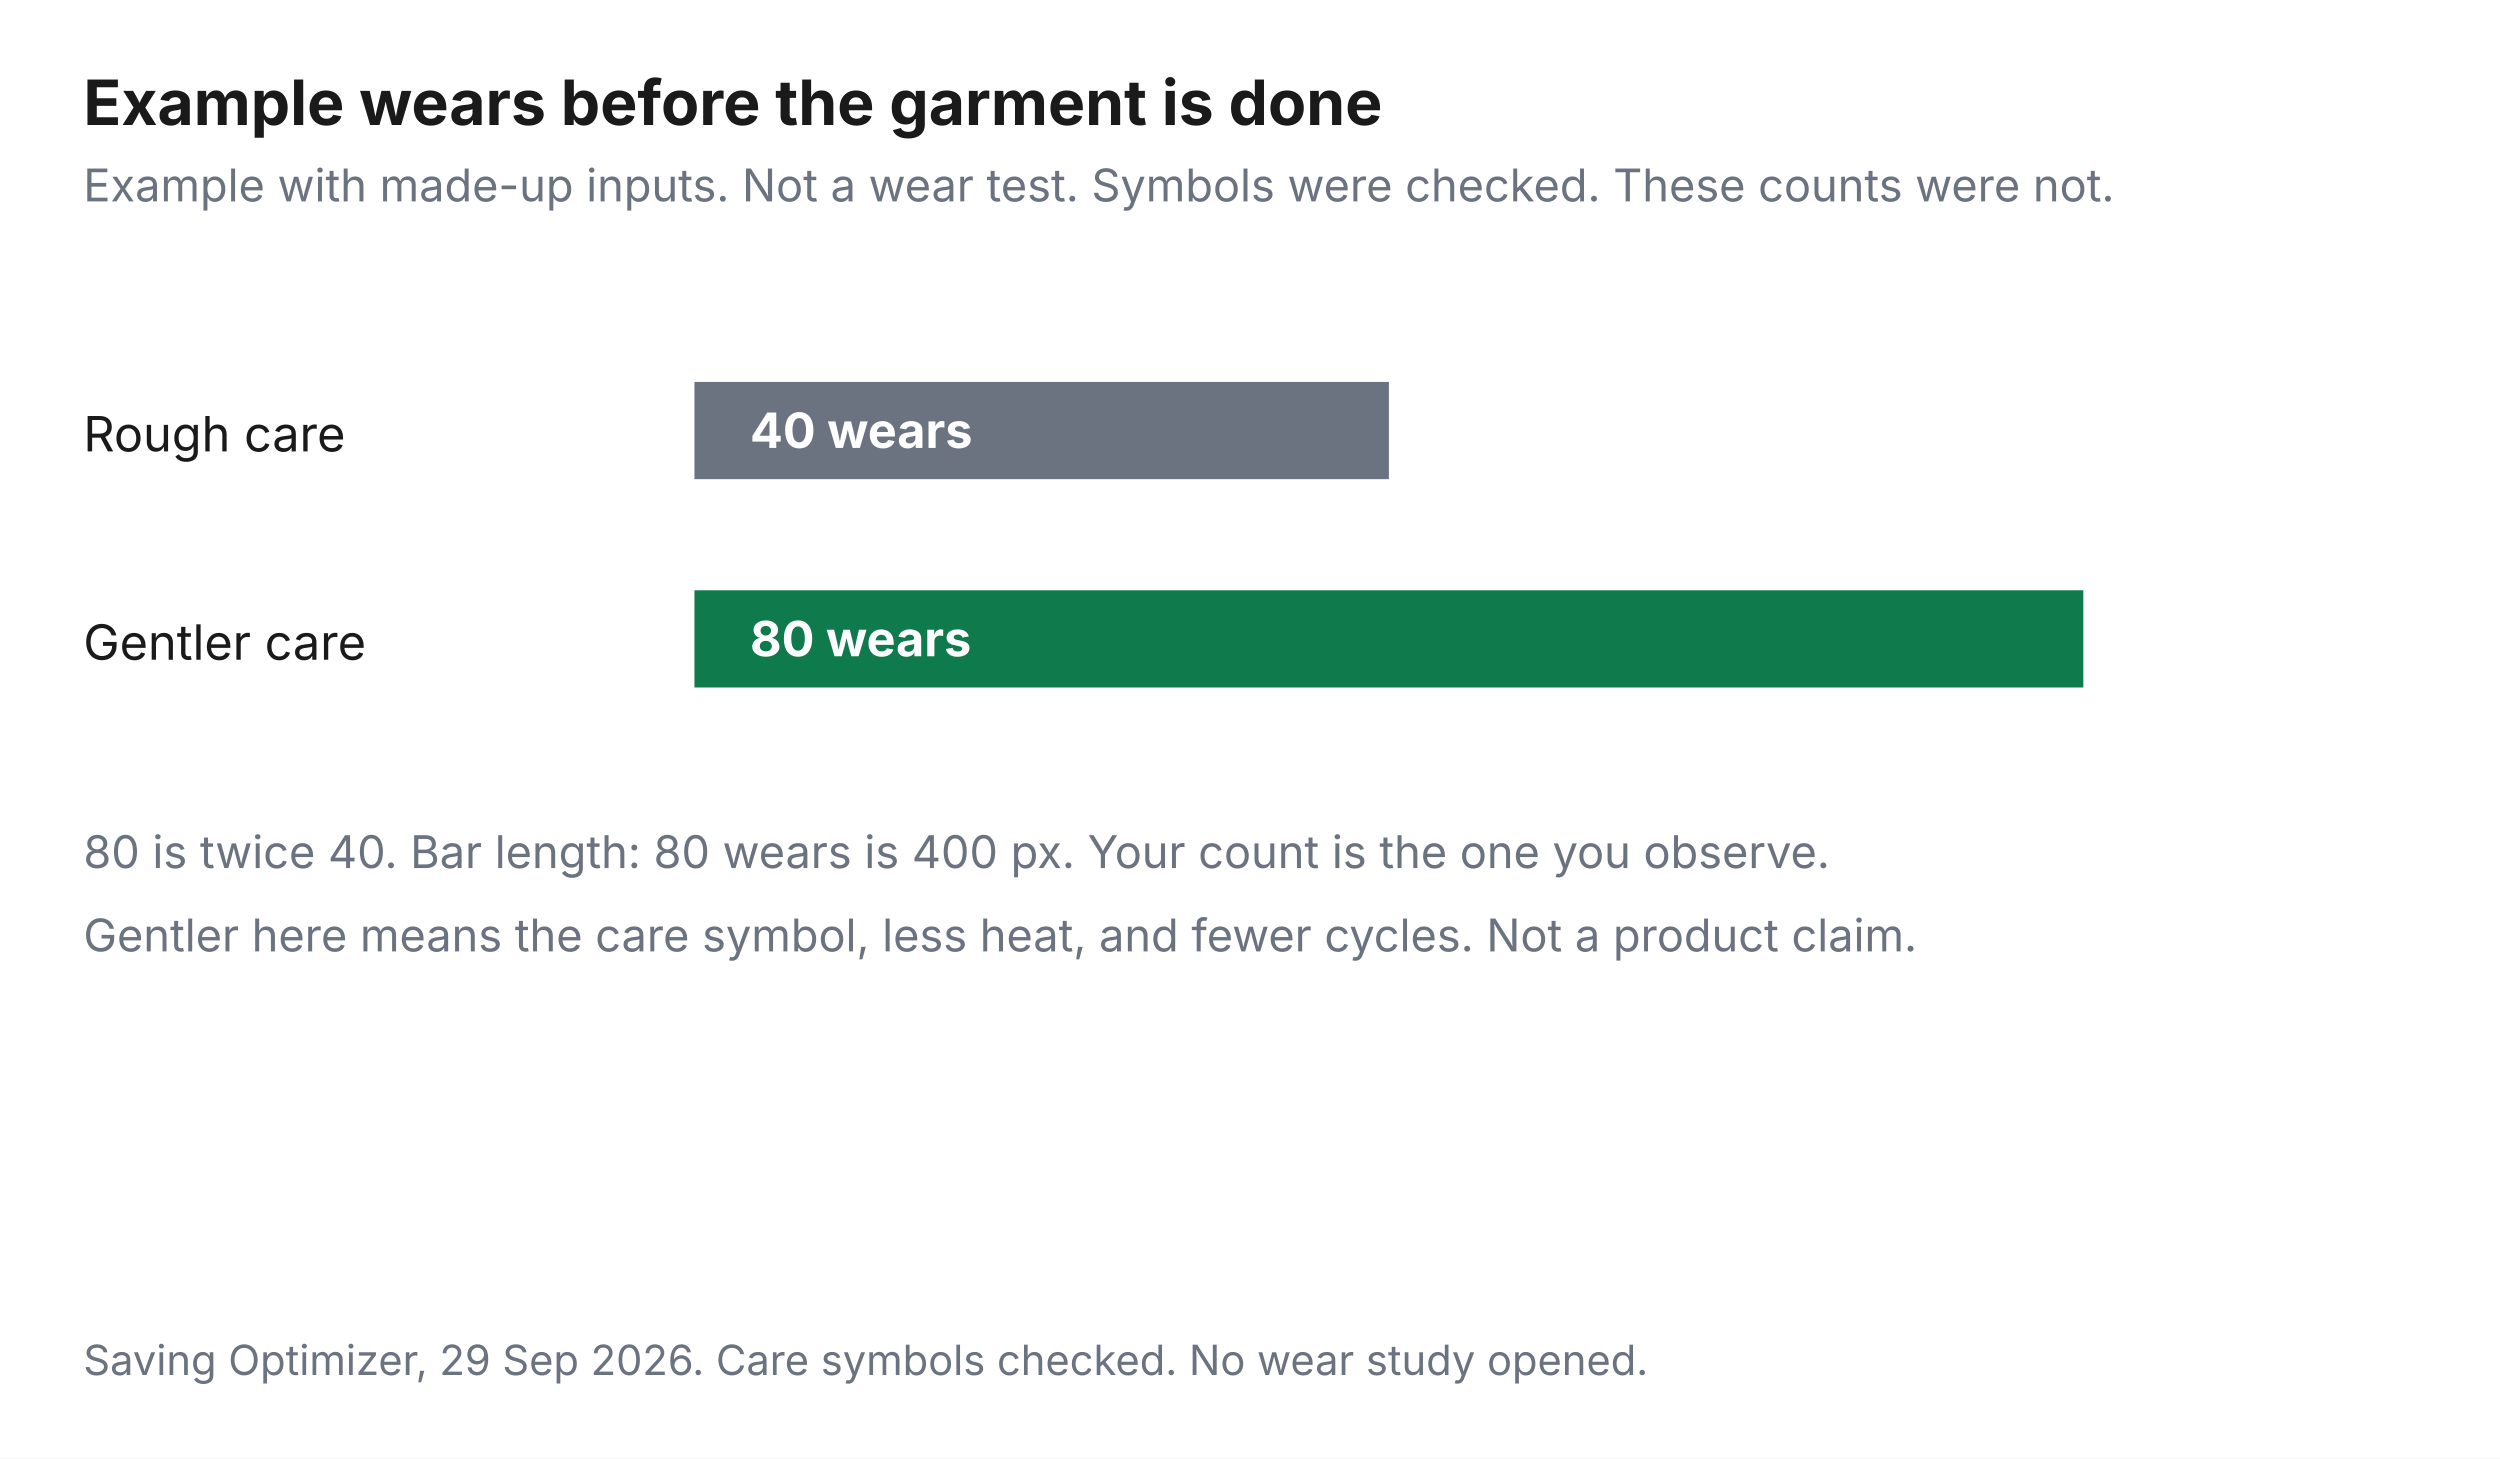
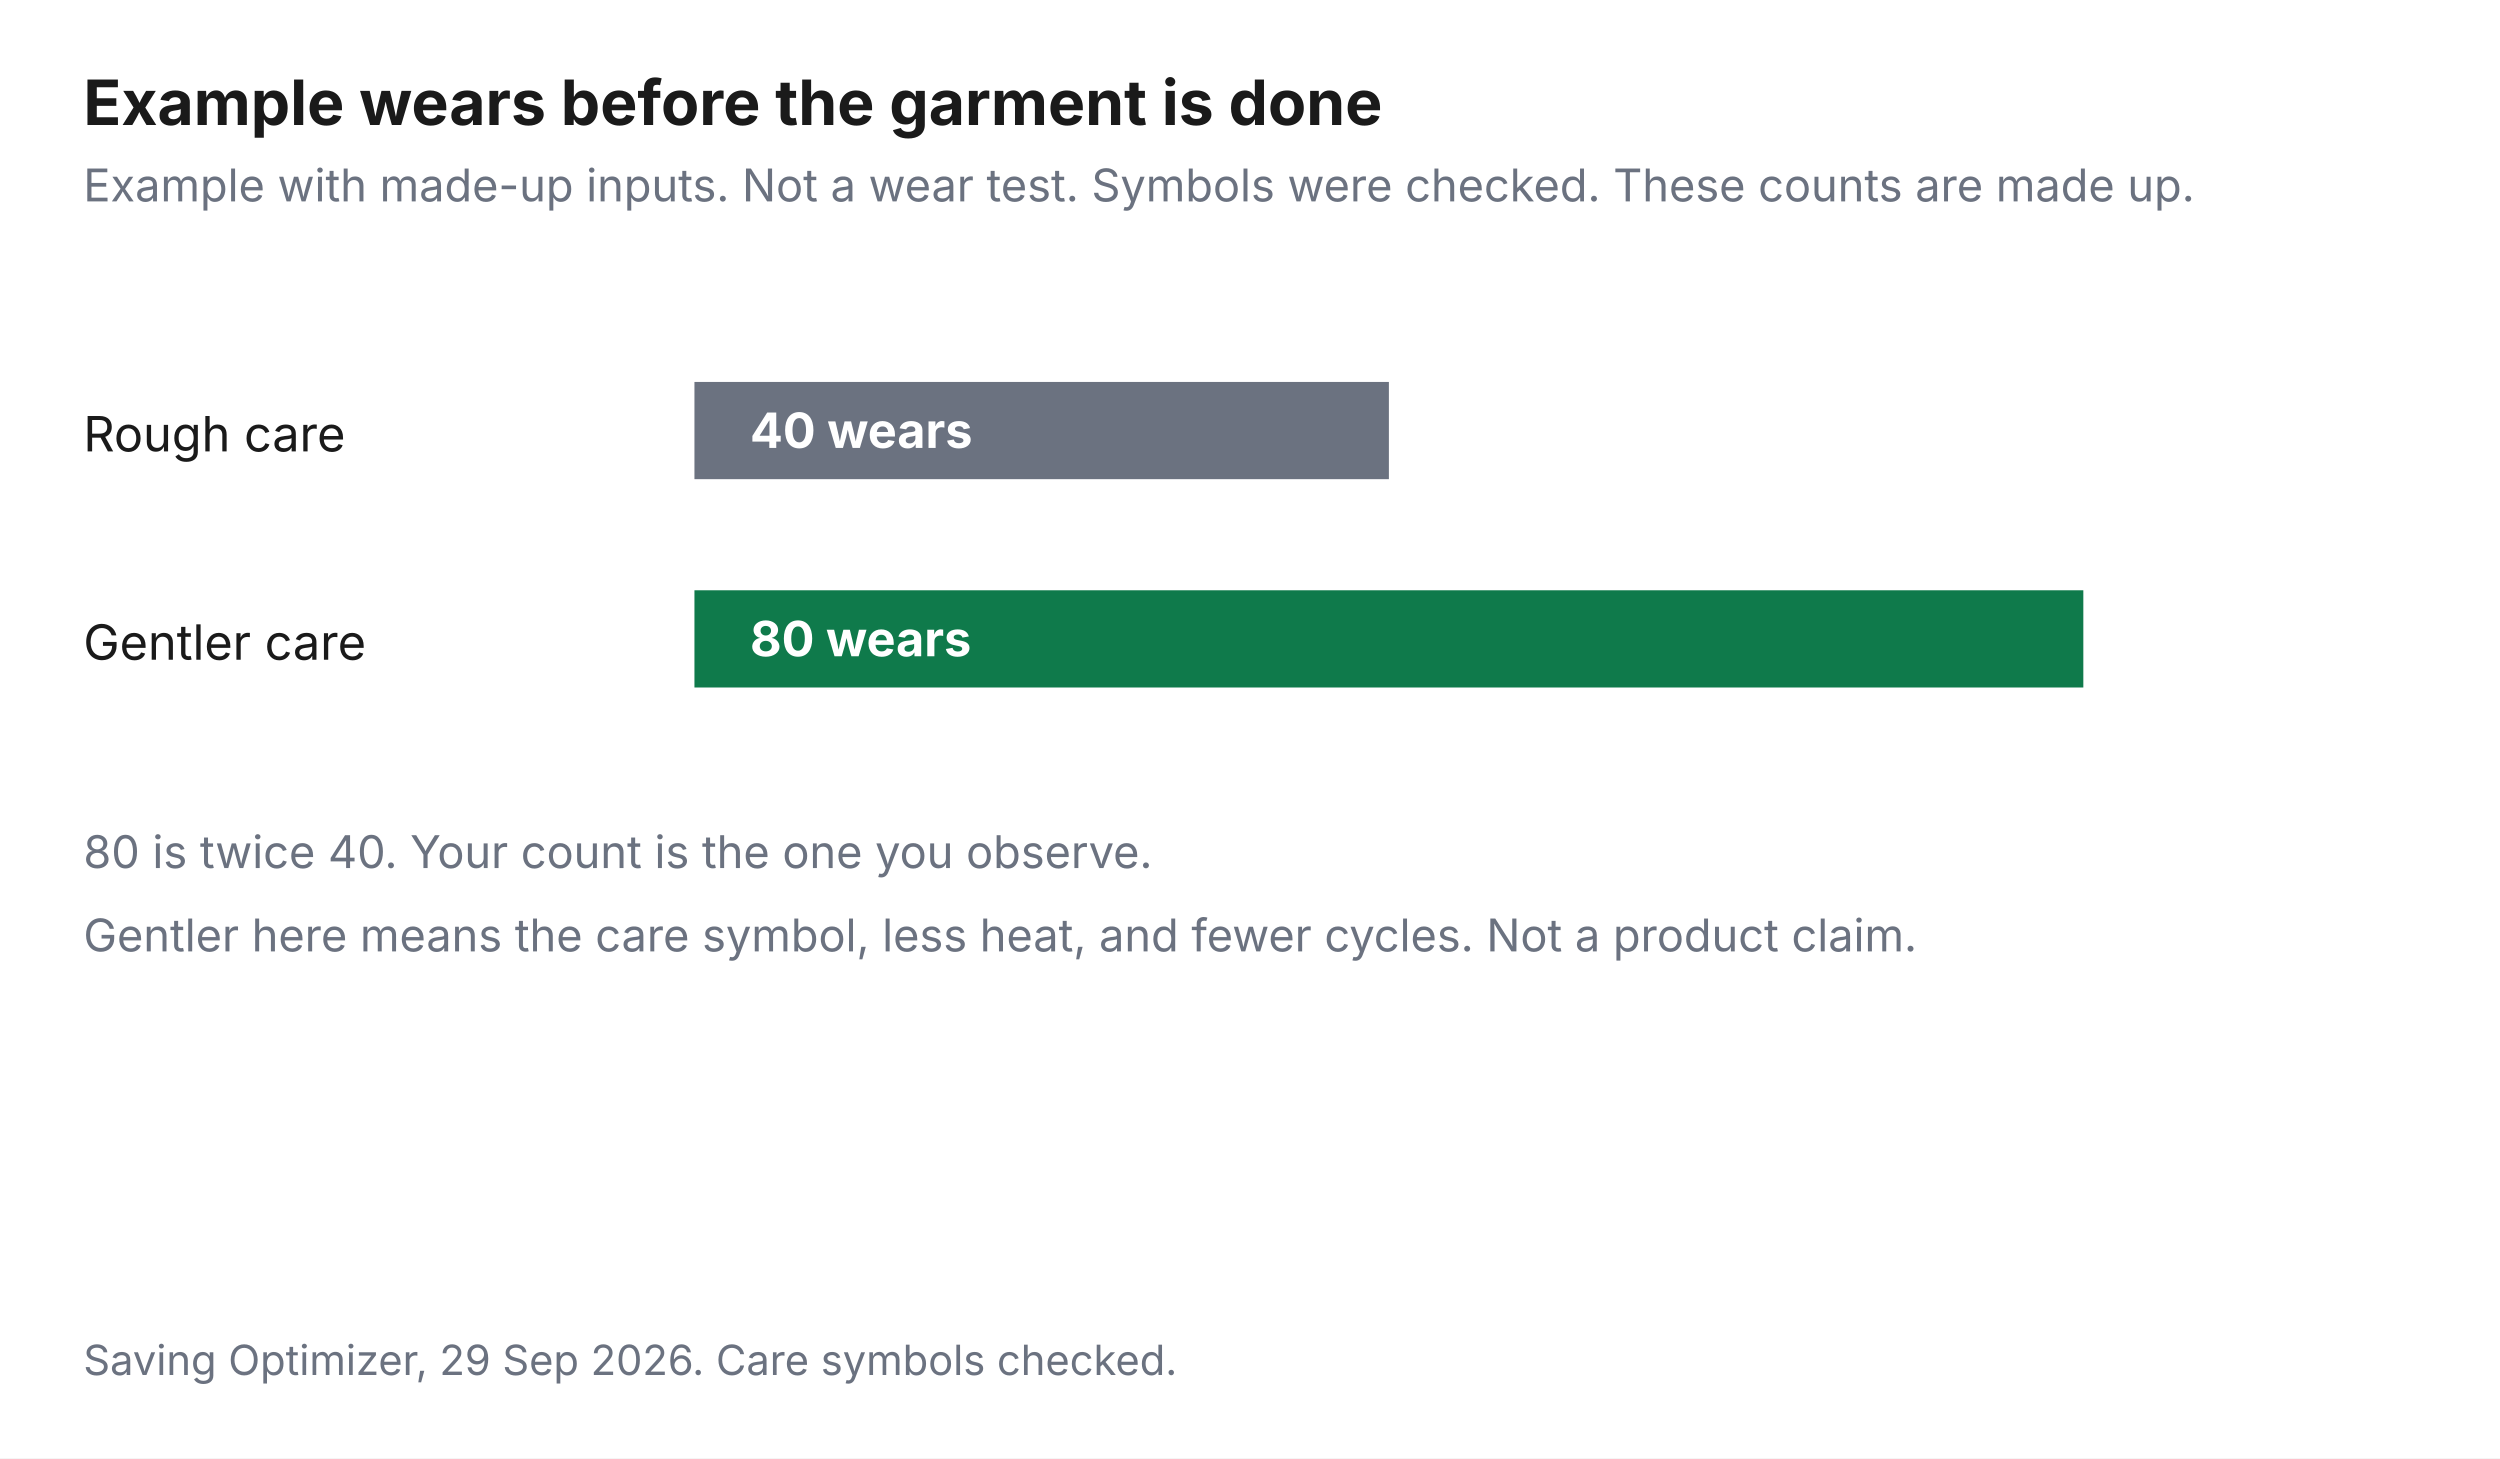
<svg xmlns="http://www.w3.org/2000/svg" viewBox="0 0 720 420" role="img">
  <rect width="720" height="420" fill="#FFFFFF" />
  <text x="24" y="36" font-family="Inter, Arial, sans-serif" font-size="18" font-weight="700" fill="#1A1A1A">Example wears before the garment is done</text>
-   <text x="24" y="58" font-family="Inter, Arial, sans-serif" font-size="13" fill="#6B7280">Example with made-up inputs. Not a wear test. Symbols were checked. These counts were not.</text>
+   <text x="24" y="58" font-family="Inter, Arial, sans-serif" font-size="13" fill="#6B7280">Example with made-up inputs. Not a wear test. Symbols were checked. These counts are made up.</text>
  <text x="24" y="130" font-family="Inter, Arial, sans-serif" font-size="14" fill="#1A1A1A">Rough care</text>
  <rect x="200" y="110" width="200" height="28" fill="#6B7280" />
  <text x="216" y="129" font-family="Inter, Arial, sans-serif" font-size="14" font-weight="700" fill="#FFFFFF">40 wears</text>
  <text x="24" y="190" font-family="Inter, Arial, sans-serif" font-size="14" fill="#1A1A1A">Gentler care</text>
  <rect x="200" y="170" width="400" height="28" fill="#0F7A4B" />
  <text x="216" y="189" font-family="Inter, Arial, sans-serif" font-size="14" font-weight="700" fill="#FFFFFF">80 wears</text>
-   <text x="24" y="250" font-family="Inter, Arial, sans-serif" font-size="13" fill="#6B7280">80 is twice 40. Bar length: 80 wears is 400 px. Your count is the one you observe.</text>
+   <text x="24" y="250" font-family="Inter, Arial, sans-serif" font-size="13" fill="#6B7280">80 is twice 40. Your count is the one you observe.</text>
  <text x="24" y="274" font-family="Inter, Arial, sans-serif" font-size="13" fill="#6B7280">Gentler here means the care symbol, less heat, and fewer cycles. Not a product claim.</text>
-   <text x="24" y="396" font-family="Inter, Arial, sans-serif" font-size="12" fill="#6B7280">Saving Optimizer, 29 Sep 2026. Care symbols checked. No wear study opened.</text>
+   <text x="24" y="396" font-family="Inter, Arial, sans-serif" font-size="12" fill="#6B7280">Saving Optimizer, 29 Sep 2026. Care symbols checked. </text>
</svg>
